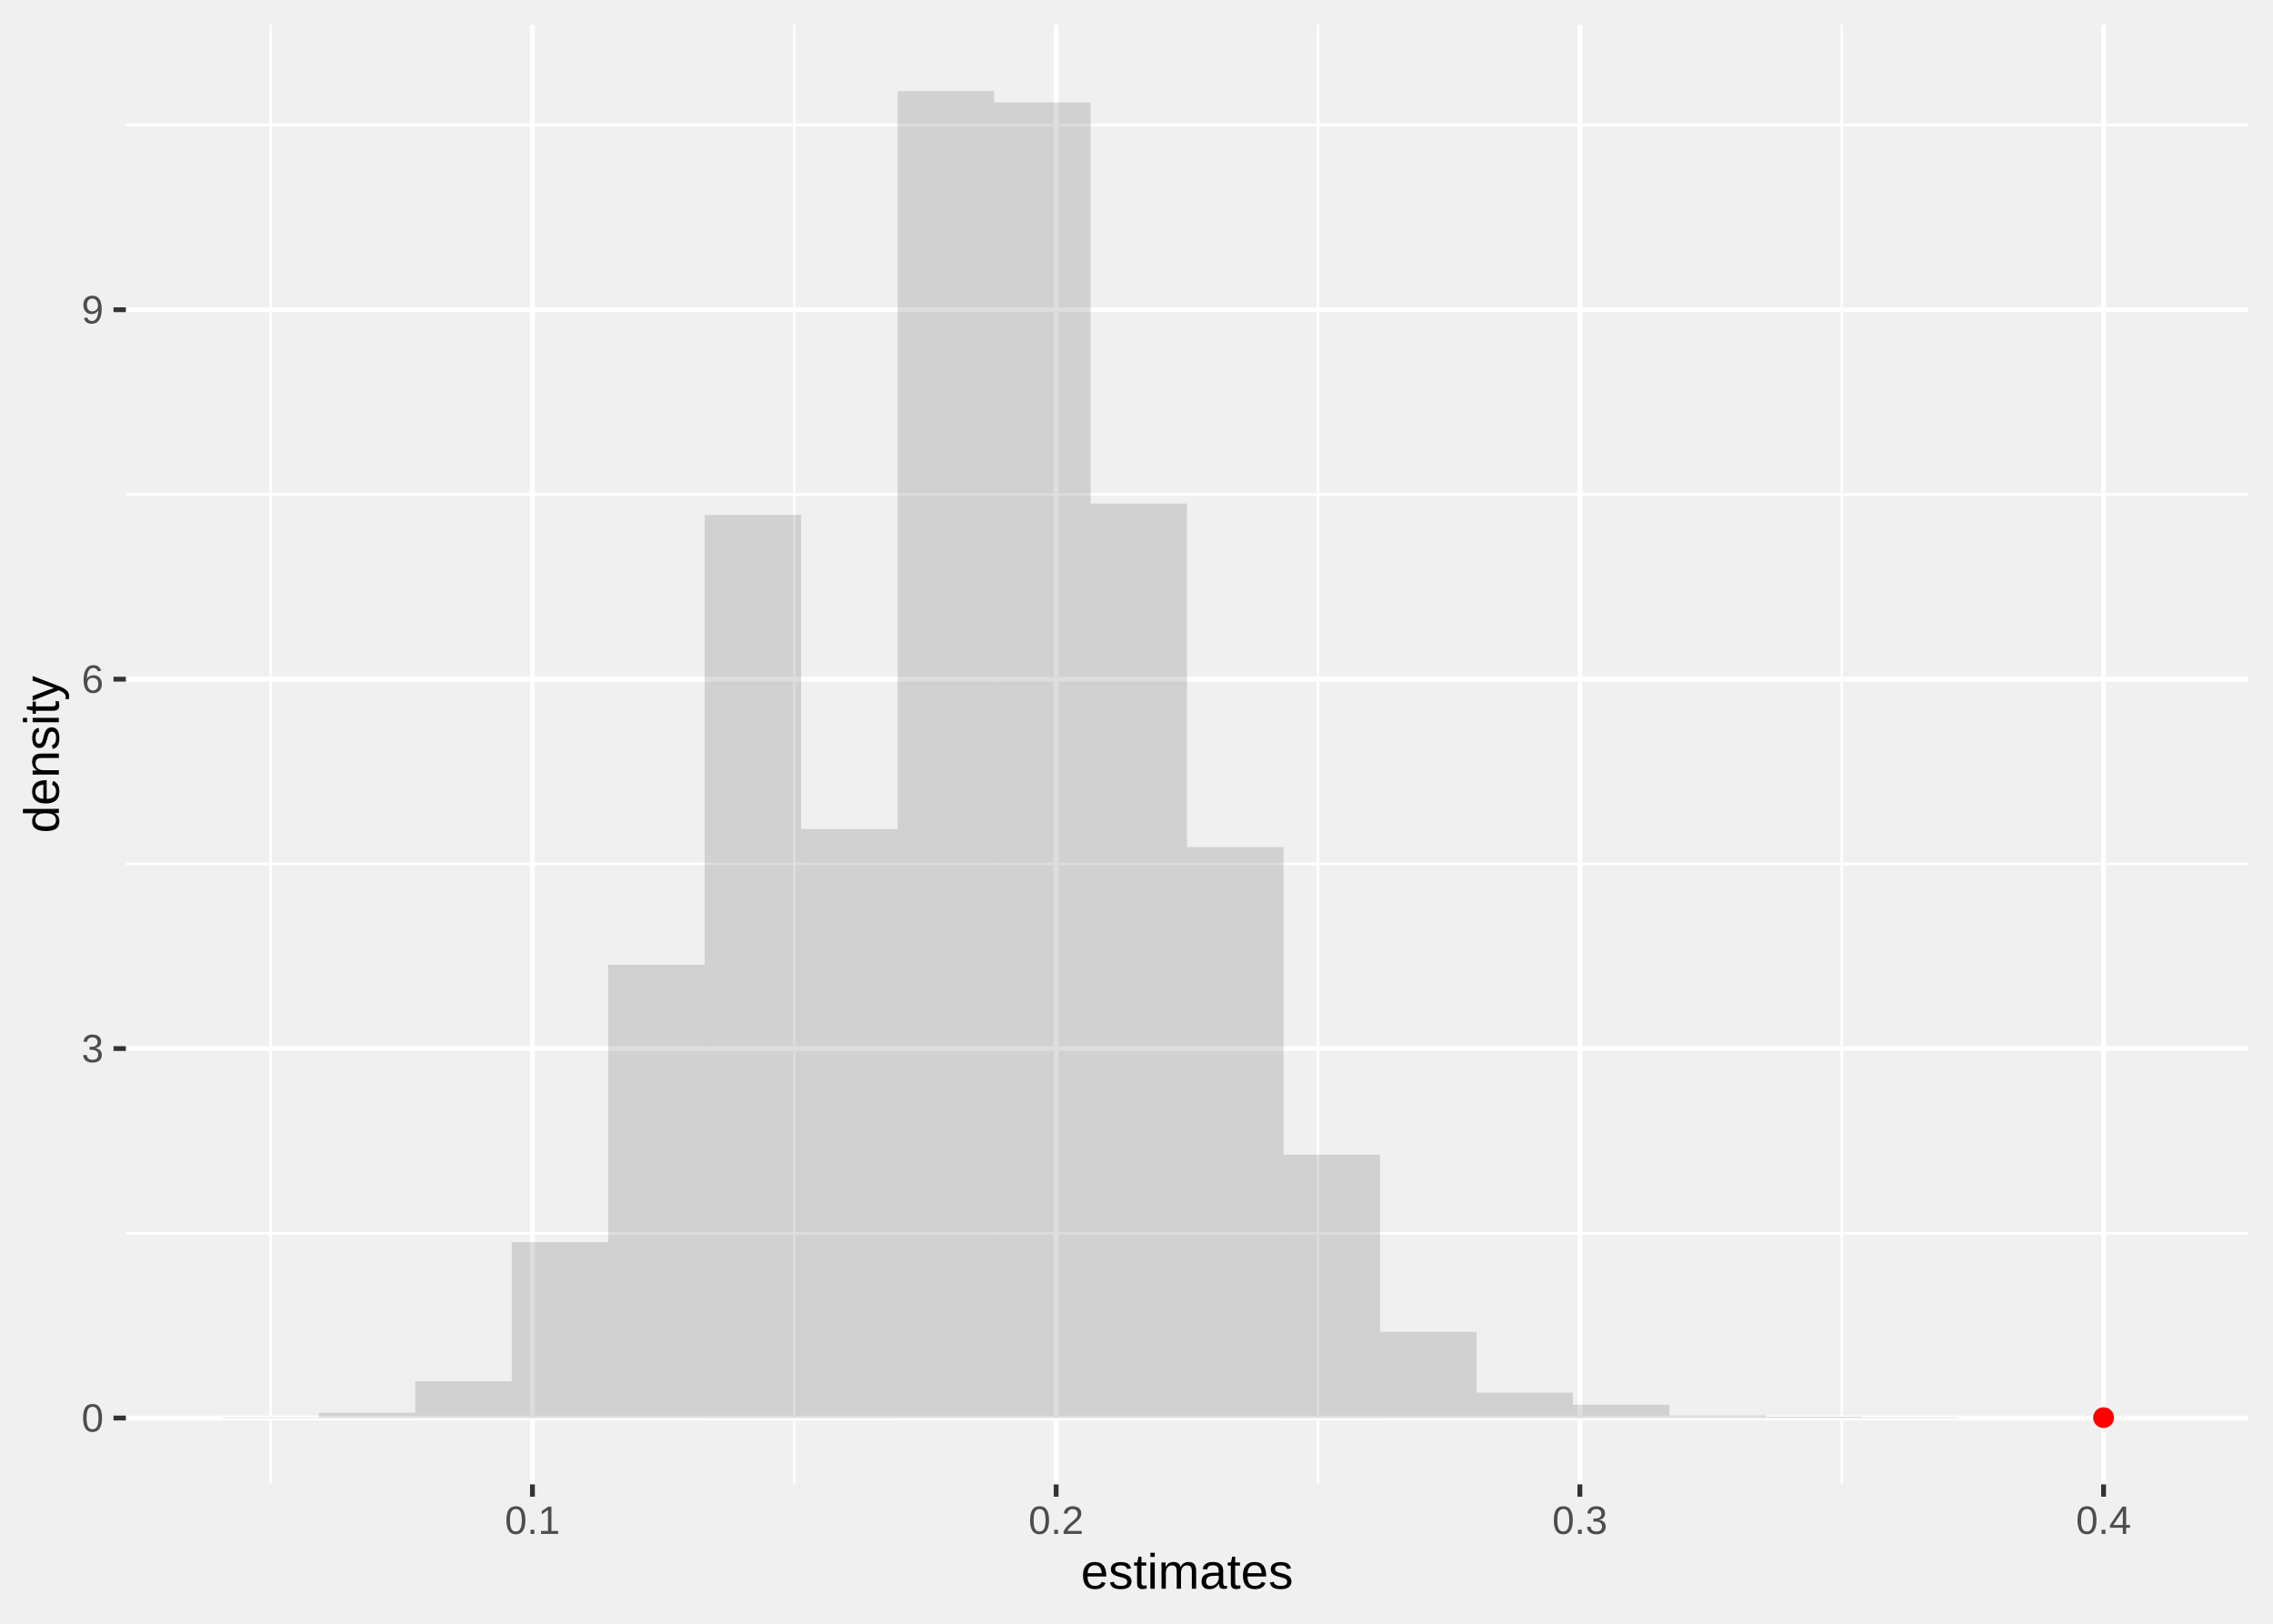
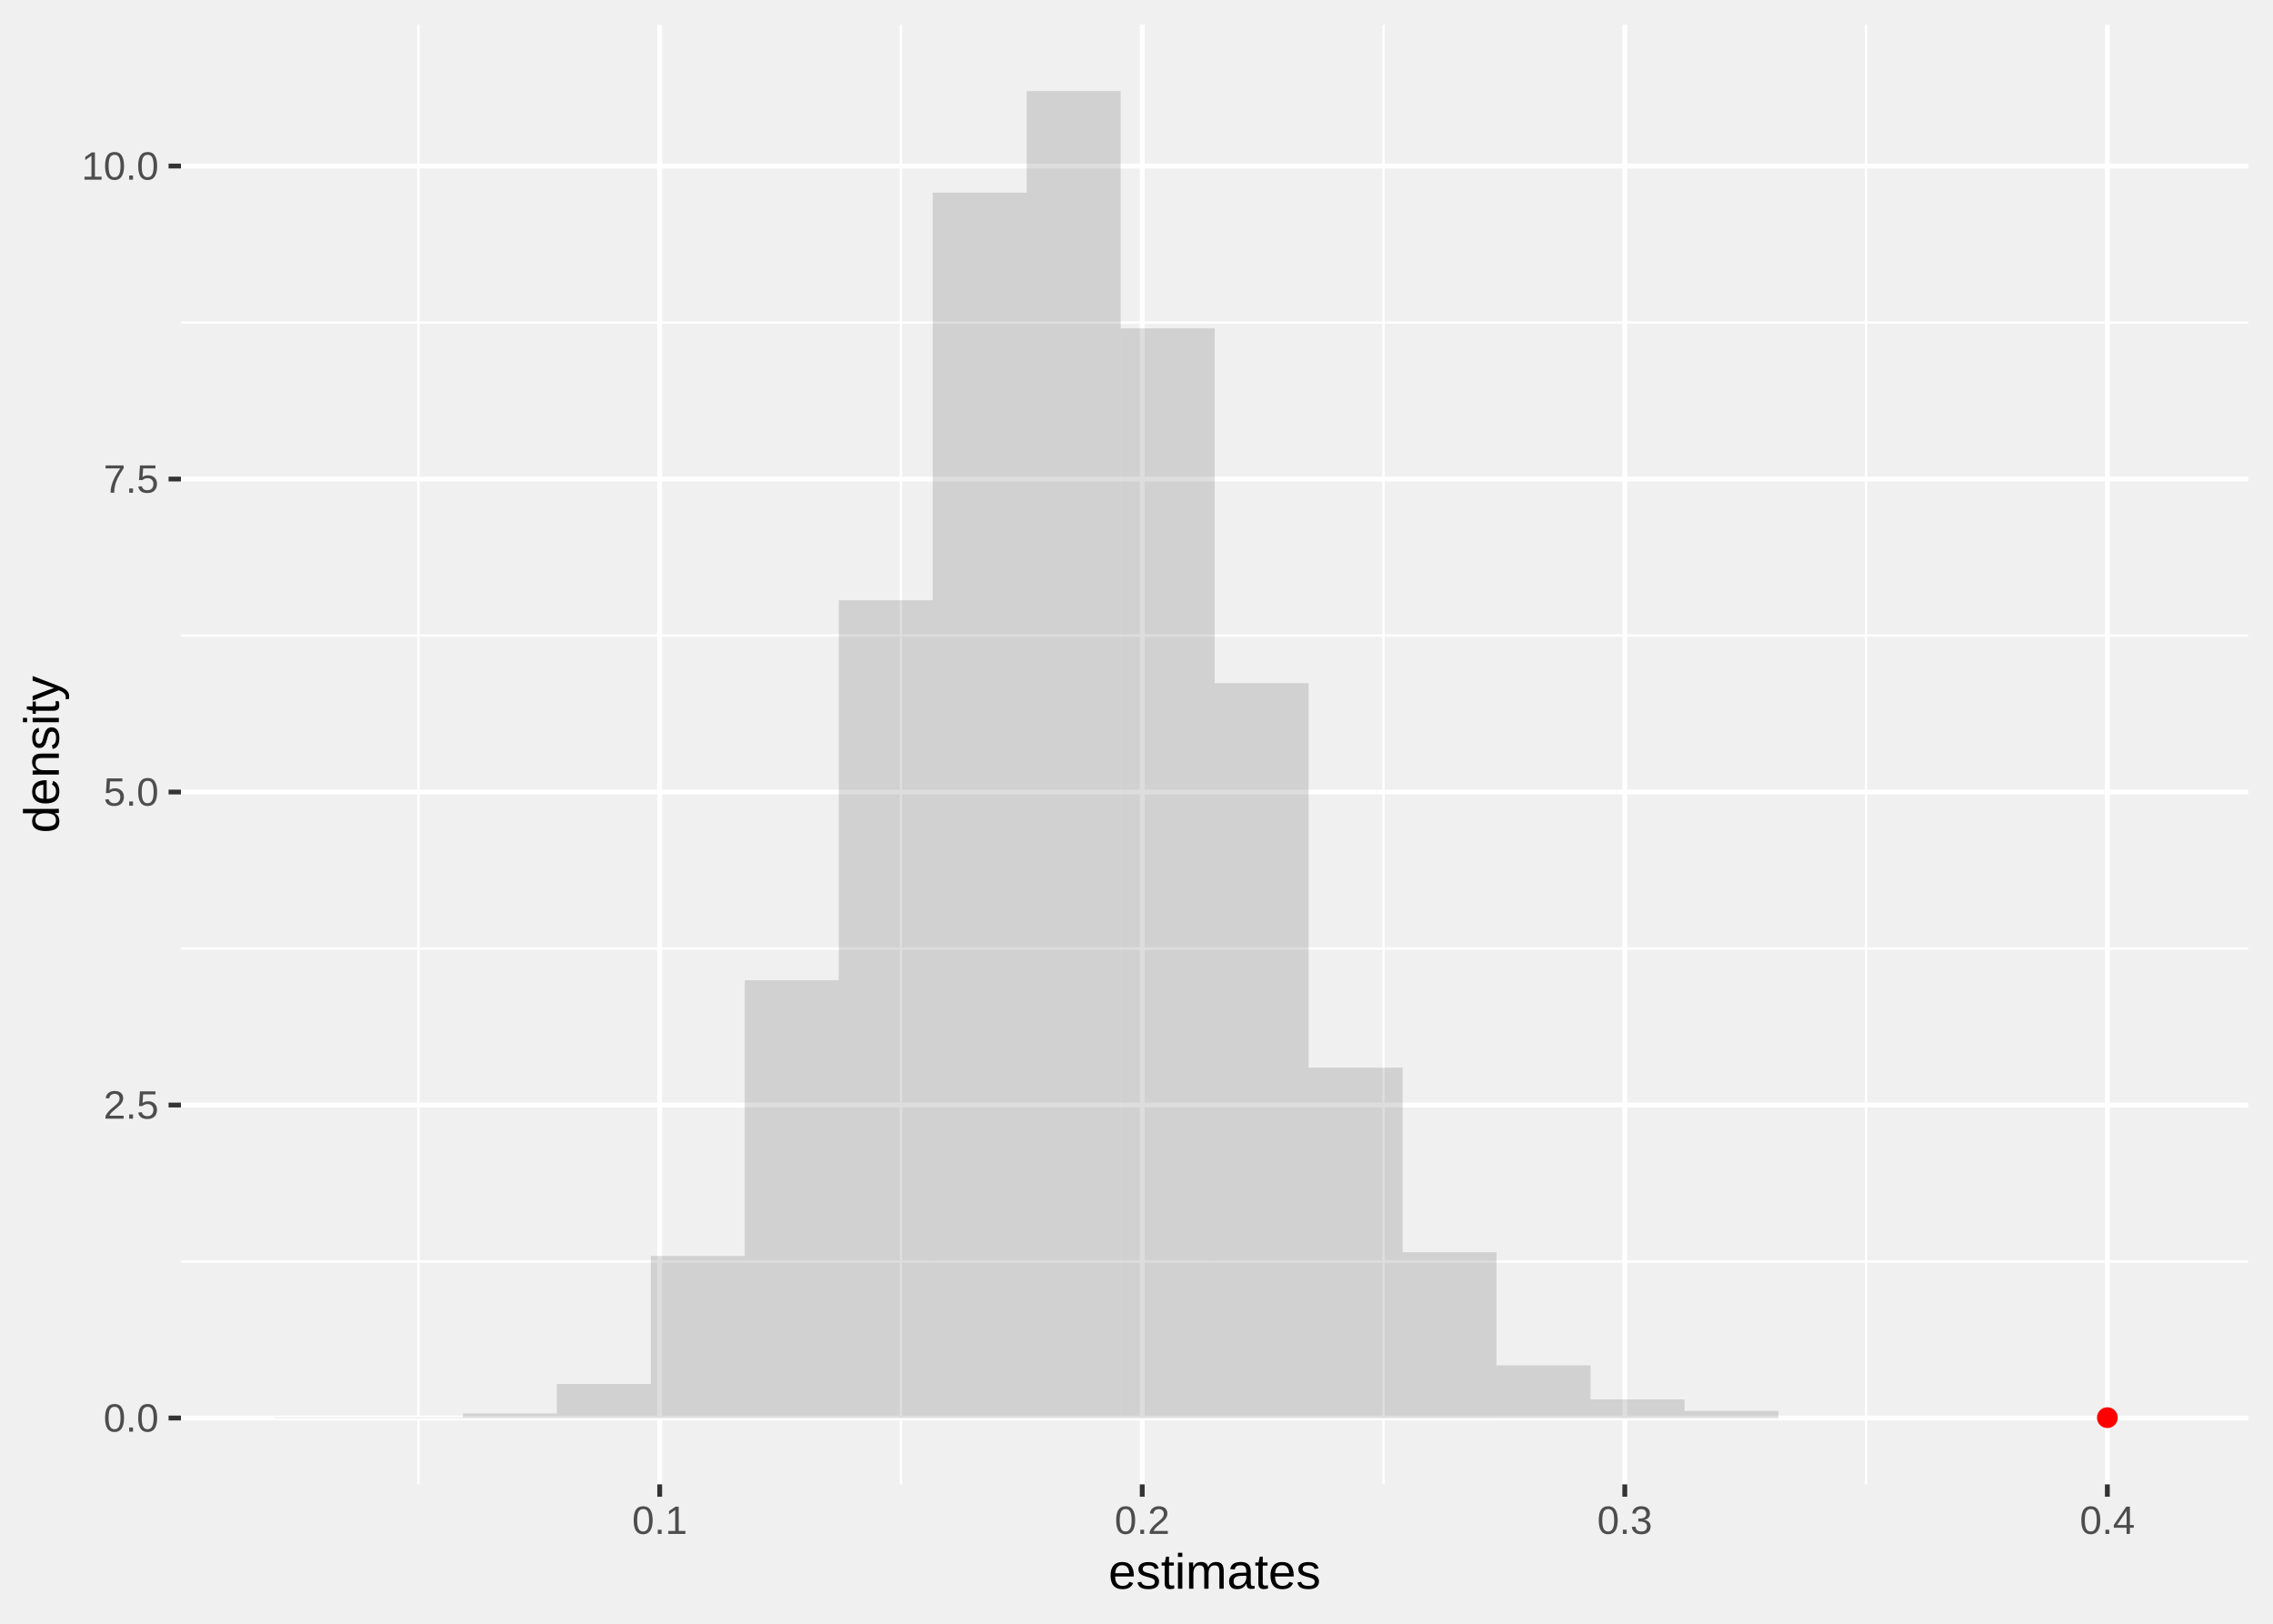
<svg xmlns="http://www.w3.org/2000/svg" width="504.00pt" height="360.00pt" viewBox="0 0 504.00 360.00">
  <g class="svglite">
    <defs>
      <style type="text/css">
    .svglite line, .svglite polyline, .svglite polygon, .svglite path, .svglite rect, .svglite circle {
      fill: none;
      stroke: #000000;
      stroke-linecap: round;
      stroke-linejoin: round;
      stroke-miterlimit: 10.00;
    }
    .svglite text {
      white-space: pre;
    }
    .svglite g.glyphgroup path {
      fill: inherit;
      stroke: none;
    }
  </style>
    </defs>
    <rect width="100%" height="100%" style="stroke: none; fill: none;" />
    <defs>
      <clipPath id="cpMC4wMHw1MDQuMDB8MC4wMHwzNjAuMDA=">
        <rect x="0.00" y="0.00" width="504.00" height="360.00" />
      </clipPath>
    </defs>
    <g clip-path="url(#cpMC4wMHw1MDQuMDB8MC4wMHwzNjAuMDA=)">
-       <rect x="0.00" y="0.00" width="504.00" height="360.00" style="stroke-width: 1.07; stroke: none;" />
+       <rect x="0" y="0.00" width="504.00" height="360.00" style="stroke-width: 1.07; stroke: none;" />
    </g>
    <defs>
-       <clipPath id="cpMjcuOTF8NDk4LjUyfDUuNDh8MzI5LjEw">
-         <rect x="27.91" y="5.48" width="470.62" height="323.62" />
+       <clipPath id="cpNDAuMTJ8NDk4LjUyfDUuNDh8MzI5LjEw">
+         <rect x="40.12" y="5.48" width="458.40" height="323.62" />
      </clipPath>
    </defs>
-     <g clip-path="url(#cpMjcuOTF8NDk4LjUyfDUuNDh8MzI5LjEw)">
-       <rect x="27.91" y="5.48" width="470.62" height="323.62" style="stroke-width: 1.07; stroke: none;" />
-       <polyline points="27.91,273.44 498.52,273.44 " style="stroke-width: 0.53; stroke: #FFFFFF; stroke-linecap: butt;" />
-       <polyline points="27.91,191.53 498.52,191.53 " style="stroke-width: 0.53; stroke: #FFFFFF; stroke-linecap: butt;" />
-       <polyline points="27.91,109.62 498.52,109.62 " style="stroke-width: 0.53; stroke: #FFFFFF; stroke-linecap: butt;" />
-       <polyline points="27.91,27.72 498.52,27.72 " style="stroke-width: 0.53; stroke: #FFFFFF; stroke-linecap: butt;" />
-       <polyline points="59.99,329.10 59.99,5.48 " style="stroke-width: 0.53; stroke: #FFFFFF; stroke-linecap: butt;" />
-       <polyline points="176.12,329.10 176.12,5.48 " style="stroke-width: 0.53; stroke: #FFFFFF; stroke-linecap: butt;" />
-       <polyline points="292.24,329.10 292.24,5.48 " style="stroke-width: 0.53; stroke: #FFFFFF; stroke-linecap: butt;" />
-       <polyline points="408.37,329.10 408.37,5.48 " style="stroke-width: 0.53; stroke: #FFFFFF; stroke-linecap: butt;" />
-       <polyline points="27.91,314.39 498.52,314.39 " style="stroke-width: 1.07; stroke: #FFFFFF; stroke-linecap: butt;" />
-       <polyline points="27.91,232.48 498.52,232.48 " style="stroke-width: 1.07; stroke: #FFFFFF; stroke-linecap: butt;" />
-       <polyline points="27.91,150.58 498.52,150.58 " style="stroke-width: 1.07; stroke: #FFFFFF; stroke-linecap: butt;" />
-       <polyline points="27.91,68.67 498.52,68.67 " style="stroke-width: 1.07; stroke: #FFFFFF; stroke-linecap: butt;" />
-       <polyline points="118.06,329.10 118.06,5.48 " style="stroke-width: 1.07; stroke: #FFFFFF; stroke-linecap: butt;" />
-       <polyline points="234.18,329.10 234.18,5.48 " style="stroke-width: 1.07; stroke: #FFFFFF; stroke-linecap: butt;" />
-       <polyline points="350.31,329.10 350.31,5.48 " style="stroke-width: 1.07; stroke: #FFFFFF; stroke-linecap: butt;" />
-       <polyline points="466.43,329.10 466.43,5.48 " style="stroke-width: 1.07; stroke: #FFFFFF; stroke-linecap: butt;" />
-       <rect x="49.30" y="314.24" width="21.39" height="0.15" style="stroke-width: 1.07; stroke: none; stroke-linecap: butt; stroke-linejoin: miter; fill: #595959; fill-opacity: 0.20;" />
-       <rect x="70.69" y="313.21" width="21.39" height="1.19" style="stroke-width: 1.07; stroke: none; stroke-linecap: butt; stroke-linejoin: miter; fill: #595959; fill-opacity: 0.20;" />
-       <rect x="92.08" y="306.24" width="21.39" height="8.15" style="stroke-width: 1.07; stroke: none; stroke-linecap: butt; stroke-linejoin: miter; fill: #595959; fill-opacity: 0.20;" />
-       <rect x="113.47" y="275.41" width="21.39" height="38.98" style="stroke-width: 1.07; stroke: none; stroke-linecap: butt; stroke-linejoin: miter; fill: #595959; fill-opacity: 0.20;" />
-       <rect x="134.86" y="213.90" width="21.39" height="100.49" style="stroke-width: 1.07; stroke: none; stroke-linecap: butt; stroke-linejoin: miter; fill: #595959; fill-opacity: 0.20;" />
-       <rect x="156.25" y="114.16" width="21.39" height="200.24" style="stroke-width: 1.07; stroke: none; stroke-linecap: butt; stroke-linejoin: miter; fill: #595959; fill-opacity: 0.20;" />
-       <rect x="177.65" y="183.82" width="21.39" height="130.58" style="stroke-width: 1.07; stroke: none; stroke-linecap: butt; stroke-linejoin: miter; fill: #595959; fill-opacity: 0.20;" />
-       <rect x="199.04" y="20.19" width="21.39" height="294.20" style="stroke-width: 1.07; stroke: none; stroke-linecap: butt; stroke-linejoin: miter; fill: #595959; fill-opacity: 0.20;" />
-       <rect x="220.43" y="22.71" width="21.39" height="291.68" style="stroke-width: 1.07; stroke: none; stroke-linecap: butt; stroke-linejoin: miter; fill: #595959; fill-opacity: 0.20;" />
-       <rect x="241.82" y="111.64" width="21.39" height="202.75" style="stroke-width: 1.07; stroke: none; stroke-linecap: butt; stroke-linejoin: miter; fill: #595959; fill-opacity: 0.20;" />
-       <rect x="263.21" y="187.82" width="21.39" height="126.57" style="stroke-width: 1.07; stroke: none; stroke-linecap: butt; stroke-linejoin: miter; fill: #595959; fill-opacity: 0.20;" />
-       <rect x="284.60" y="256.00" width="21.39" height="58.40" style="stroke-width: 1.07; stroke: none; stroke-linecap: butt; stroke-linejoin: miter; fill: #595959; fill-opacity: 0.20;" />
-       <rect x="306.00" y="295.27" width="21.39" height="19.12" style="stroke-width: 1.07; stroke: none; stroke-linecap: butt; stroke-linejoin: miter; fill: #595959; fill-opacity: 0.20;" />
-       <rect x="327.39" y="308.76" width="21.39" height="5.63" style="stroke-width: 1.07; stroke: none; stroke-linecap: butt; stroke-linejoin: miter; fill: #595959; fill-opacity: 0.20;" />
-       <rect x="348.78" y="311.43" width="21.39" height="2.96" style="stroke-width: 1.07; stroke: none; stroke-linecap: butt; stroke-linejoin: miter; fill: #595959; fill-opacity: 0.20;" />
-       <rect x="370.17" y="313.80" width="21.39" height="0.59" style="stroke-width: 1.07; stroke: none; stroke-linecap: butt; stroke-linejoin: miter; fill: #595959; fill-opacity: 0.20;" />
-       <rect x="391.56" y="314.09" width="21.39" height="0.30" style="stroke-width: 1.07; stroke: none; stroke-linecap: butt; stroke-linejoin: miter; fill: #595959; fill-opacity: 0.20;" />
-       <rect x="412.95" y="314.24" width="21.39" height="0.15" style="stroke-width: 1.07; stroke: none; stroke-linecap: butt; stroke-linejoin: miter; fill: #595959; fill-opacity: 0.20;" />
-       <rect x="434.35" y="314.39" width="21.39" height="0.00" style="stroke-width: 1.07; stroke: none; stroke-linecap: butt; stroke-linejoin: miter; fill: #595959; fill-opacity: 0.20;" />
-       <rect x="455.74" y="314.39" width="21.39" height="0.00" style="stroke-width: 1.07; stroke: none; stroke-linecap: butt; stroke-linejoin: miter; fill: #595959; fill-opacity: 0.20;" />
-       <circle cx="466.43" cy="314.31" r="1.95" style="stroke-width: 0.71; stroke: #FF0000; fill: #FF0000;" />
+     <g clip-path="url(#cpNDAuMTJ8NDk4LjUyfDUuNDh8MzI5LjEw)">
+       <rect x="40.12" y="5.48" width="458.40" height="323.62" style="stroke-width: 1.07; stroke: none;" />
+       <polyline points="40.12,279.69 498.52,279.69 " style="stroke-width: 0.53; stroke: #FFFFFF; stroke-linecap: butt;" />
+       <polyline points="40.12,210.30 498.52,210.30 " style="stroke-width: 0.53; stroke: #FFFFFF; stroke-linecap: butt;" />
+       <polyline points="40.12,140.91 498.52,140.91 " style="stroke-width: 0.53; stroke: #FFFFFF; stroke-linecap: butt;" />
+       <polyline points="40.12,71.51 498.52,71.51 " style="stroke-width: 0.53; stroke: #FFFFFF; stroke-linecap: butt;" />
+       <polyline points="92.78,329.10 92.78,5.48 " style="stroke-width: 0.53; stroke: #FFFFFF; stroke-linecap: butt;" />
+       <polyline points="199.77,329.10 199.77,5.48 " style="stroke-width: 0.53; stroke: #FFFFFF; stroke-linecap: butt;" />
+       <polyline points="306.77,329.10 306.77,5.48 " style="stroke-width: 0.53; stroke: #FFFFFF; stroke-linecap: butt;" />
+       <polyline points="413.77,329.10 413.77,5.48 " style="stroke-width: 0.53; stroke: #FFFFFF; stroke-linecap: butt;" />
+       <polyline points="40.12,314.39 498.52,314.39 " style="stroke-width: 1.07; stroke: #FFFFFF; stroke-linecap: butt;" />
+       <polyline points="40.12,245.00 498.52,245.00 " style="stroke-width: 1.07; stroke: #FFFFFF; stroke-linecap: butt;" />
+       <polyline points="40.12,175.60 498.52,175.60 " style="stroke-width: 1.07; stroke: #FFFFFF; stroke-linecap: butt;" />
+       <polyline points="40.12,106.21 498.52,106.21 " style="stroke-width: 1.07; stroke: #FFFFFF; stroke-linecap: butt;" />
+       <polyline points="40.12,36.81 498.52,36.81 " style="stroke-width: 1.07; stroke: #FFFFFF; stroke-linecap: butt;" />
+       <polyline points="146.28,329.10 146.28,5.48 " style="stroke-width: 1.07; stroke: #FFFFFF; stroke-linecap: butt;" />
+       <polyline points="253.27,329.10 253.27,5.48 " style="stroke-width: 1.07; stroke: #FFFFFF; stroke-linecap: butt;" />
+       <polyline points="360.27,329.10 360.27,5.48 " style="stroke-width: 1.07; stroke: #FFFFFF; stroke-linecap: butt;" />
+       <polyline points="467.27,329.10 467.27,5.48 " style="stroke-width: 1.07; stroke: #FFFFFF; stroke-linecap: butt;" />
+       <rect x="60.96" y="314.25" width="20.84" height="0.14" style="stroke-width: 1.07; stroke: none; stroke-linecap: butt; stroke-linejoin: miter; fill: #595959; fill-opacity: 0.20;" />
+       <rect x="81.80" y="314.25" width="20.84" height="0.14" style="stroke-width: 1.07; stroke: none; stroke-linecap: butt; stroke-linejoin: miter; fill: #595959; fill-opacity: 0.20;" />
+       <rect x="102.63" y="313.39" width="20.84" height="1.00" style="stroke-width: 1.07; stroke: none; stroke-linecap: butt; stroke-linejoin: miter; fill: #595959; fill-opacity: 0.20;" />
+       <rect x="123.47" y="306.84" width="20.84" height="7.55" style="stroke-width: 1.07; stroke: none; stroke-linecap: butt; stroke-linejoin: miter; fill: #595959; fill-opacity: 0.20;" />
+       <rect x="144.31" y="278.47" width="20.84" height="35.92" style="stroke-width: 1.07; stroke: none; stroke-linecap: butt; stroke-linejoin: miter; fill: #595959; fill-opacity: 0.20;" />
+       <rect x="165.14" y="217.32" width="20.84" height="97.07" style="stroke-width: 1.07; stroke: none; stroke-linecap: butt; stroke-linejoin: miter; fill: #595959; fill-opacity: 0.20;" />
+       <rect x="185.98" y="133.08" width="20.84" height="181.31" style="stroke-width: 1.07; stroke: none; stroke-linecap: butt; stroke-linejoin: miter; fill: #595959; fill-opacity: 0.20;" />
+       <rect x="206.81" y="42.71" width="20.84" height="271.68" style="stroke-width: 1.07; stroke: none; stroke-linecap: butt; stroke-linejoin: miter; fill: #595959; fill-opacity: 0.20;" />
+       <rect x="227.65" y="20.19" width="20.84" height="294.20" style="stroke-width: 1.07; stroke: none; stroke-linecap: butt; stroke-linejoin: miter; fill: #595959; fill-opacity: 0.20;" />
+       <rect x="248.49" y="72.79" width="20.84" height="241.60" style="stroke-width: 1.07; stroke: none; stroke-linecap: butt; stroke-linejoin: miter; fill: #595959; fill-opacity: 0.20;" />
+       <rect x="269.32" y="151.47" width="20.84" height="162.92" style="stroke-width: 1.07; stroke: none; stroke-linecap: butt; stroke-linejoin: miter; fill: #595959; fill-opacity: 0.20;" />
+       <rect x="290.16" y="236.71" width="20.84" height="77.68" style="stroke-width: 1.07; stroke: none; stroke-linecap: butt; stroke-linejoin: miter; fill: #595959; fill-opacity: 0.20;" />
+       <rect x="310.99" y="277.62" width="20.84" height="36.78" style="stroke-width: 1.07; stroke: none; stroke-linecap: butt; stroke-linejoin: miter; fill: #595959; fill-opacity: 0.20;" />
+       <rect x="331.83" y="302.70" width="20.84" height="11.69" style="stroke-width: 1.07; stroke: none; stroke-linecap: butt; stroke-linejoin: miter; fill: #595959; fill-opacity: 0.20;" />
+       <rect x="352.67" y="310.26" width="20.84" height="4.13" style="stroke-width: 1.07; stroke: none; stroke-linecap: butt; stroke-linejoin: miter; fill: #595959; fill-opacity: 0.20;" />
+       <rect x="373.50" y="312.82" width="20.84" height="1.57" style="stroke-width: 1.07; stroke: none; stroke-linecap: butt; stroke-linejoin: miter; fill: #595959; fill-opacity: 0.20;" />
+       <rect x="394.34" y="314.39" width="20.84" height="0.00" style="stroke-width: 1.07; stroke: none; stroke-linecap: butt; stroke-linejoin: miter; fill: #595959; fill-opacity: 0.20;" />
+       <rect x="415.18" y="314.39" width="20.84" height="0.00" style="stroke-width: 1.07; stroke: none; stroke-linecap: butt; stroke-linejoin: miter; fill: #595959; fill-opacity: 0.20;" />
+       <rect x="436.01" y="314.39" width="20.84" height="0.00" style="stroke-width: 1.07; stroke: none; stroke-linecap: butt; stroke-linejoin: miter; fill: #595959; fill-opacity: 0.20;" />
+       <rect x="456.85" y="314.39" width="20.84" height="0.00" style="stroke-width: 1.07; stroke: none; stroke-linecap: butt; stroke-linejoin: miter; fill: #595959; fill-opacity: 0.20;" />
+       <circle cx="467.27" cy="314.31" r="1.95" style="stroke-width: 0.71; stroke: #FF0000; fill: #FF0000;" />
    </g>
    <g clip-path="url(#cpMC4wMHw1MDQuMDB8MC4wMHwzNjAuMDA=)">
-       <text x="22.97" y="317.42" text-anchor="end" style="font-size: 8.80px;fill: #4D4D4D; font-family: &quot;Arimo&quot;;" textLength="4.89px" lengthAdjust="spacingAndGlyphs">0</text>
-       <text x="22.97" y="235.51" text-anchor="end" style="font-size: 8.80px;fill: #4D4D4D; font-family: &quot;Arimo&quot;;" textLength="4.89px" lengthAdjust="spacingAndGlyphs">3</text>
-       <text x="22.97" y="153.61" text-anchor="end" style="font-size: 8.80px;fill: #4D4D4D; font-family: &quot;Arimo&quot;;" textLength="4.89px" lengthAdjust="spacingAndGlyphs">6</text>
-       <text x="22.97" y="71.70" text-anchor="end" style="font-size: 8.80px;fill: #4D4D4D; font-family: &quot;Arimo&quot;;" textLength="4.89px" lengthAdjust="spacingAndGlyphs">9</text>
-       <polyline points="25.17,314.39 27.91,314.39 " style="stroke-width: 1.07; stroke: #333333; stroke-linecap: butt;" />
-       <polyline points="25.17,232.48 27.91,232.48 " style="stroke-width: 1.07; stroke: #333333; stroke-linecap: butt;" />
-       <polyline points="25.17,150.58 27.91,150.58 " style="stroke-width: 1.07; stroke: #333333; stroke-linecap: butt;" />
-       <polyline points="25.17,68.67 27.91,68.67 " style="stroke-width: 1.07; stroke: #333333; stroke-linecap: butt;" />
-       <polyline points="118.06,331.84 118.06,329.10 " style="stroke-width: 1.07; stroke: #333333; stroke-linecap: butt;" />
-       <polyline points="234.18,331.84 234.18,329.10 " style="stroke-width: 1.07; stroke: #333333; stroke-linecap: butt;" />
-       <polyline points="350.31,331.84 350.31,329.10 " style="stroke-width: 1.07; stroke: #333333; stroke-linecap: butt;" />
-       <polyline points="466.43,331.84 466.43,329.10 " style="stroke-width: 1.07; stroke: #333333; stroke-linecap: butt;" />
-       <text x="118.06" y="340.09" text-anchor="middle" style="font-size: 8.80px;fill: #4D4D4D; font-family: &quot;Arimo&quot;;" textLength="12.22px" lengthAdjust="spacingAndGlyphs">0.1</text>
-       <text x="234.18" y="340.09" text-anchor="middle" style="font-size: 8.80px;fill: #4D4D4D; font-family: &quot;Arimo&quot;;" textLength="12.22px" lengthAdjust="spacingAndGlyphs">0.2</text>
-       <text x="350.31" y="340.09" text-anchor="middle" style="font-size: 8.80px;fill: #4D4D4D; font-family: &quot;Arimo&quot;;" textLength="12.22px" lengthAdjust="spacingAndGlyphs">0.3</text>
-       <text x="466.43" y="340.09" text-anchor="middle" style="font-size: 8.80px;fill: #4D4D4D; font-family: &quot;Arimo&quot;;" textLength="12.22px" lengthAdjust="spacingAndGlyphs">0.4</text>
-       <text x="263.21" y="352.23" text-anchor="middle" style="font-size: 11.00px; font-family: &quot;Arimo&quot;;" textLength="47.09px" lengthAdjust="spacingAndGlyphs">estimates</text>
+       <text x="35.19" y="317.42" text-anchor="end" style="font-size: 8.80px;fill: #4D4D4D; font-family: &quot;Arimo&quot;;" textLength="12.22px" lengthAdjust="spacingAndGlyphs">0.0</text>
+       <text x="35.19" y="248.02" text-anchor="end" style="font-size: 8.80px;fill: #4D4D4D; font-family: &quot;Arimo&quot;;" textLength="12.22px" lengthAdjust="spacingAndGlyphs">2.5</text>
+       <text x="35.19" y="178.63" text-anchor="end" style="font-size: 8.80px;fill: #4D4D4D; font-family: &quot;Arimo&quot;;" textLength="12.22px" lengthAdjust="spacingAndGlyphs">5.0</text>
+       <text x="35.19" y="109.24" text-anchor="end" style="font-size: 8.80px;fill: #4D4D4D; font-family: &quot;Arimo&quot;;" textLength="12.22px" lengthAdjust="spacingAndGlyphs">7.5</text>
+       <text x="35.19" y="39.84" text-anchor="end" style="font-size: 8.80px;fill: #4D4D4D; font-family: &quot;Arimo&quot;;" textLength="17.11px" lengthAdjust="spacingAndGlyphs">10.0</text>
+       <polyline points="37.38,314.39 40.12,314.39 " style="stroke-width: 1.07; stroke: #333333; stroke-linecap: butt;" />
+       <polyline points="37.38,245.00 40.12,245.00 " style="stroke-width: 1.07; stroke: #333333; stroke-linecap: butt;" />
+       <polyline points="37.38,175.60 40.12,175.60 " style="stroke-width: 1.07; stroke: #333333; stroke-linecap: butt;" />
+       <polyline points="37.38,106.21 40.12,106.21 " style="stroke-width: 1.07; stroke: #333333; stroke-linecap: butt;" />
+       <polyline points="37.38,36.81 40.12,36.81 " style="stroke-width: 1.07; stroke: #333333; stroke-linecap: butt;" />
+       <polyline points="146.28,331.84 146.28,329.10 " style="stroke-width: 1.07; stroke: #333333; stroke-linecap: butt;" />
+       <polyline points="253.27,331.84 253.27,329.10 " style="stroke-width: 1.07; stroke: #333333; stroke-linecap: butt;" />
+       <polyline points="360.27,331.84 360.27,329.10 " style="stroke-width: 1.07; stroke: #333333; stroke-linecap: butt;" />
+       <polyline points="467.27,331.84 467.27,329.10 " style="stroke-width: 1.07; stroke: #333333; stroke-linecap: butt;" />
+       <text x="146.28" y="340.09" text-anchor="middle" style="font-size: 8.80px;fill: #4D4D4D; font-family: &quot;Arimo&quot;;" textLength="12.22px" lengthAdjust="spacingAndGlyphs">0.1</text>
+       <text x="253.27" y="340.09" text-anchor="middle" style="font-size: 8.80px;fill: #4D4D4D; font-family: &quot;Arimo&quot;;" textLength="12.22px" lengthAdjust="spacingAndGlyphs">0.2</text>
+       <text x="360.27" y="340.09" text-anchor="middle" style="font-size: 8.80px;fill: #4D4D4D; font-family: &quot;Arimo&quot;;" textLength="12.22px" lengthAdjust="spacingAndGlyphs">0.3</text>
+       <text x="467.27" y="340.09" text-anchor="middle" style="font-size: 8.80px;fill: #4D4D4D; font-family: &quot;Arimo&quot;;" textLength="12.22px" lengthAdjust="spacingAndGlyphs">0.4</text>
+       <text x="269.32" y="352.23" text-anchor="middle" style="font-size: 11.00px; font-family: &quot;Arimo&quot;;" textLength="47.09px" lengthAdjust="spacingAndGlyphs">estimates</text>
      <text transform="translate(13.05,167.29) rotate(-90)" text-anchor="middle" style="font-size: 11.00px; font-family: &quot;Arimo&quot;;" textLength="34.88px" lengthAdjust="spacingAndGlyphs">density</text>
    </g>
  </g>
</svg>
